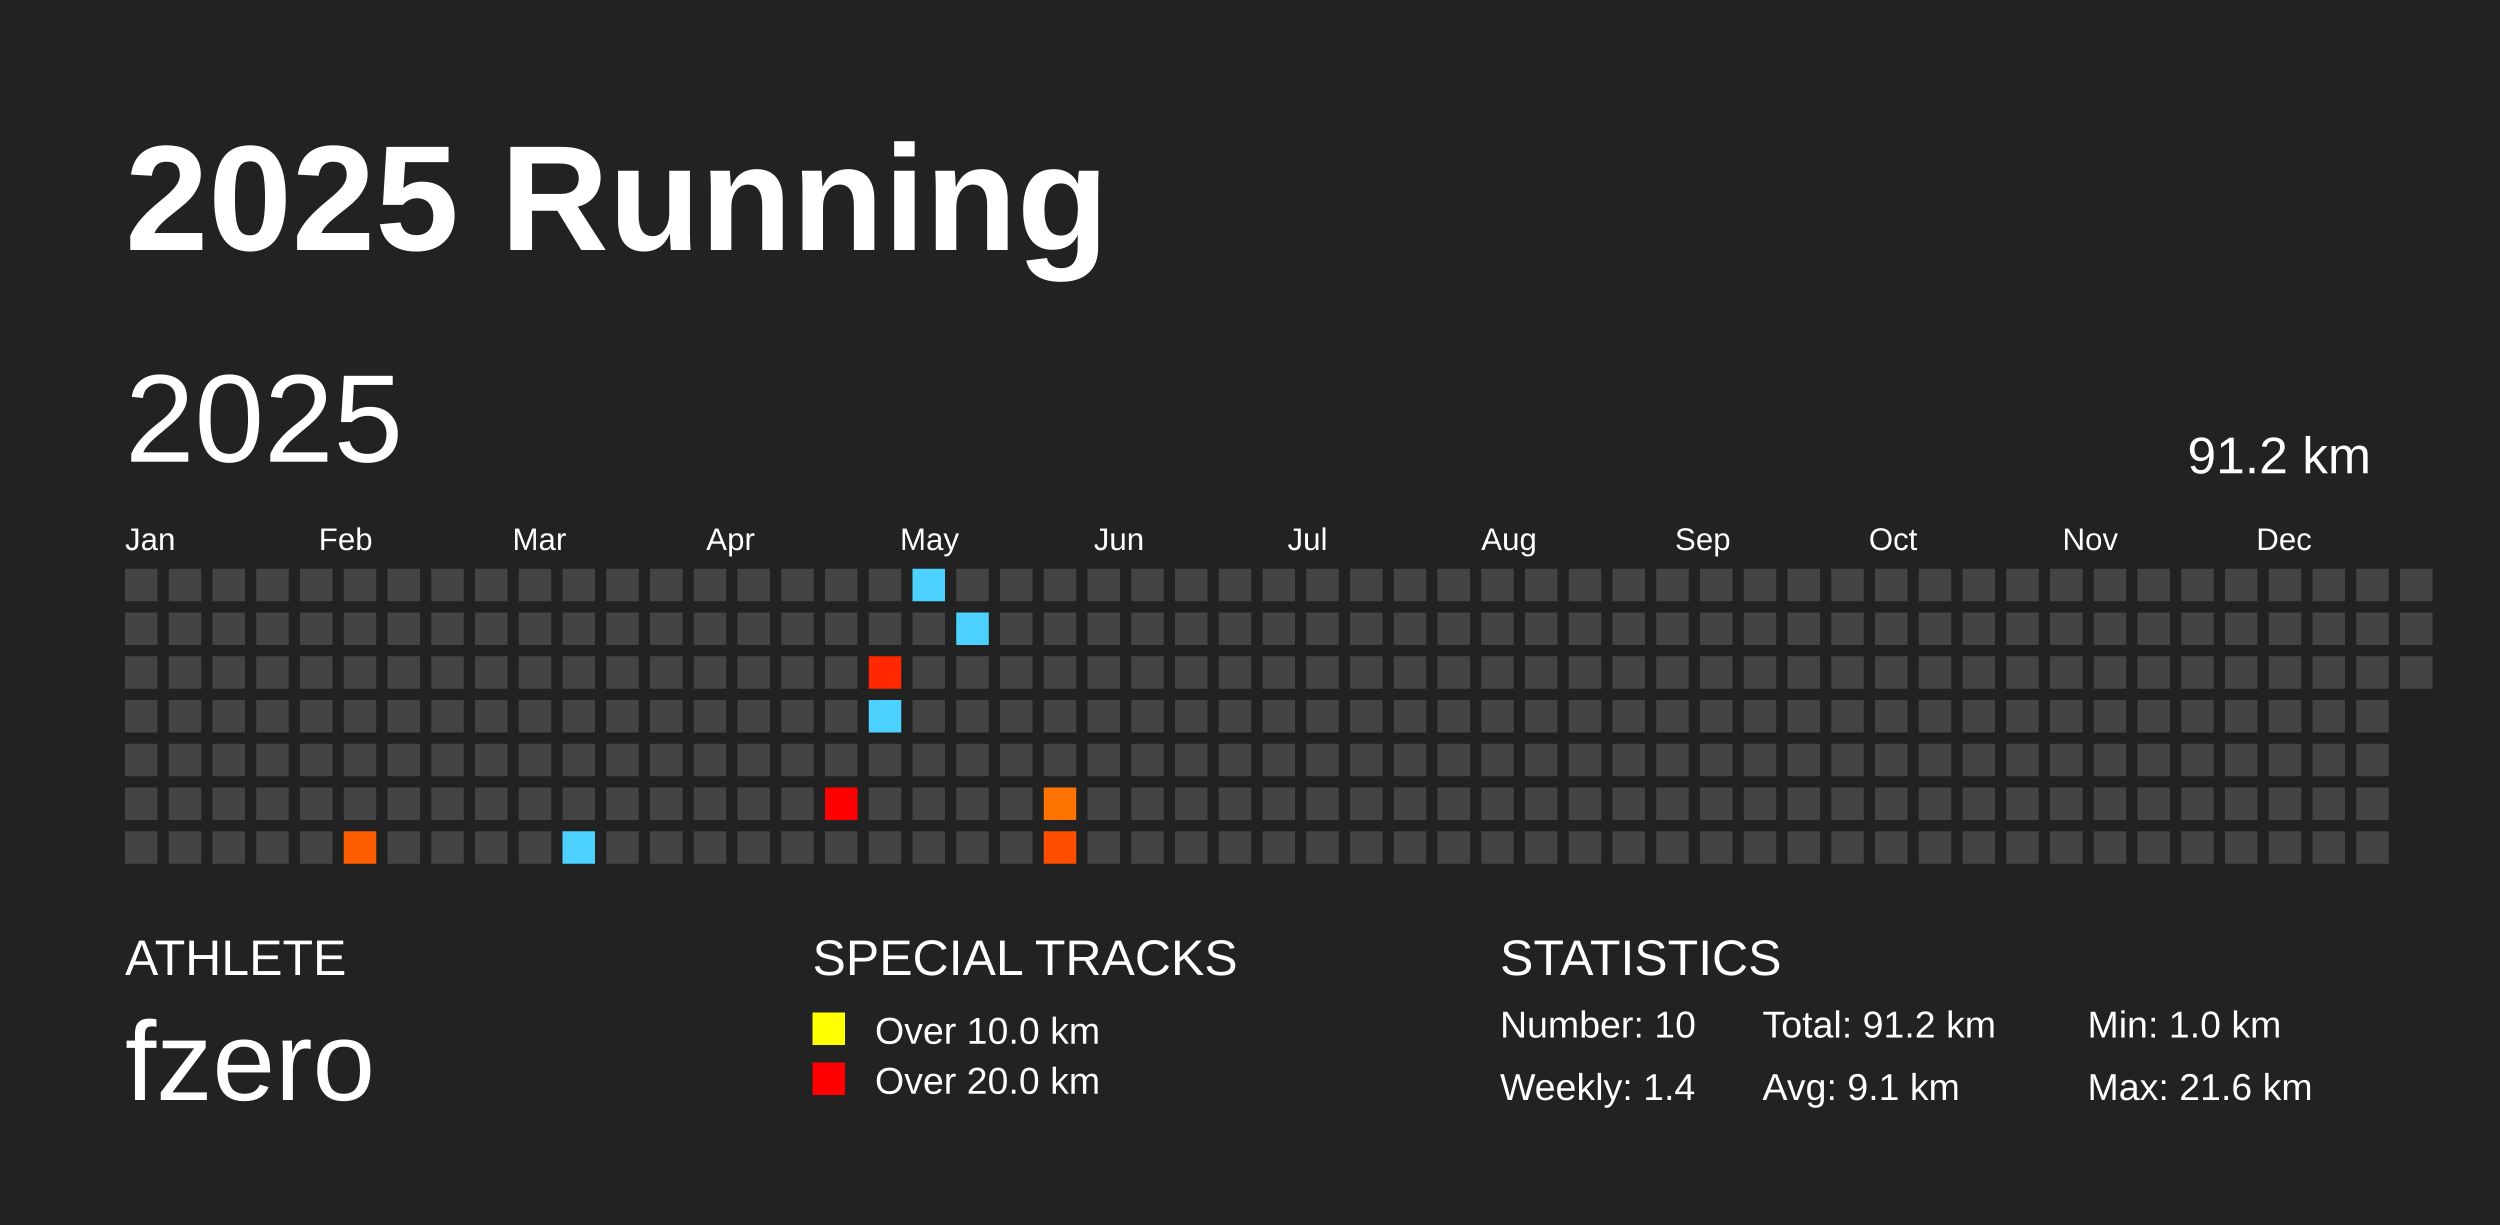
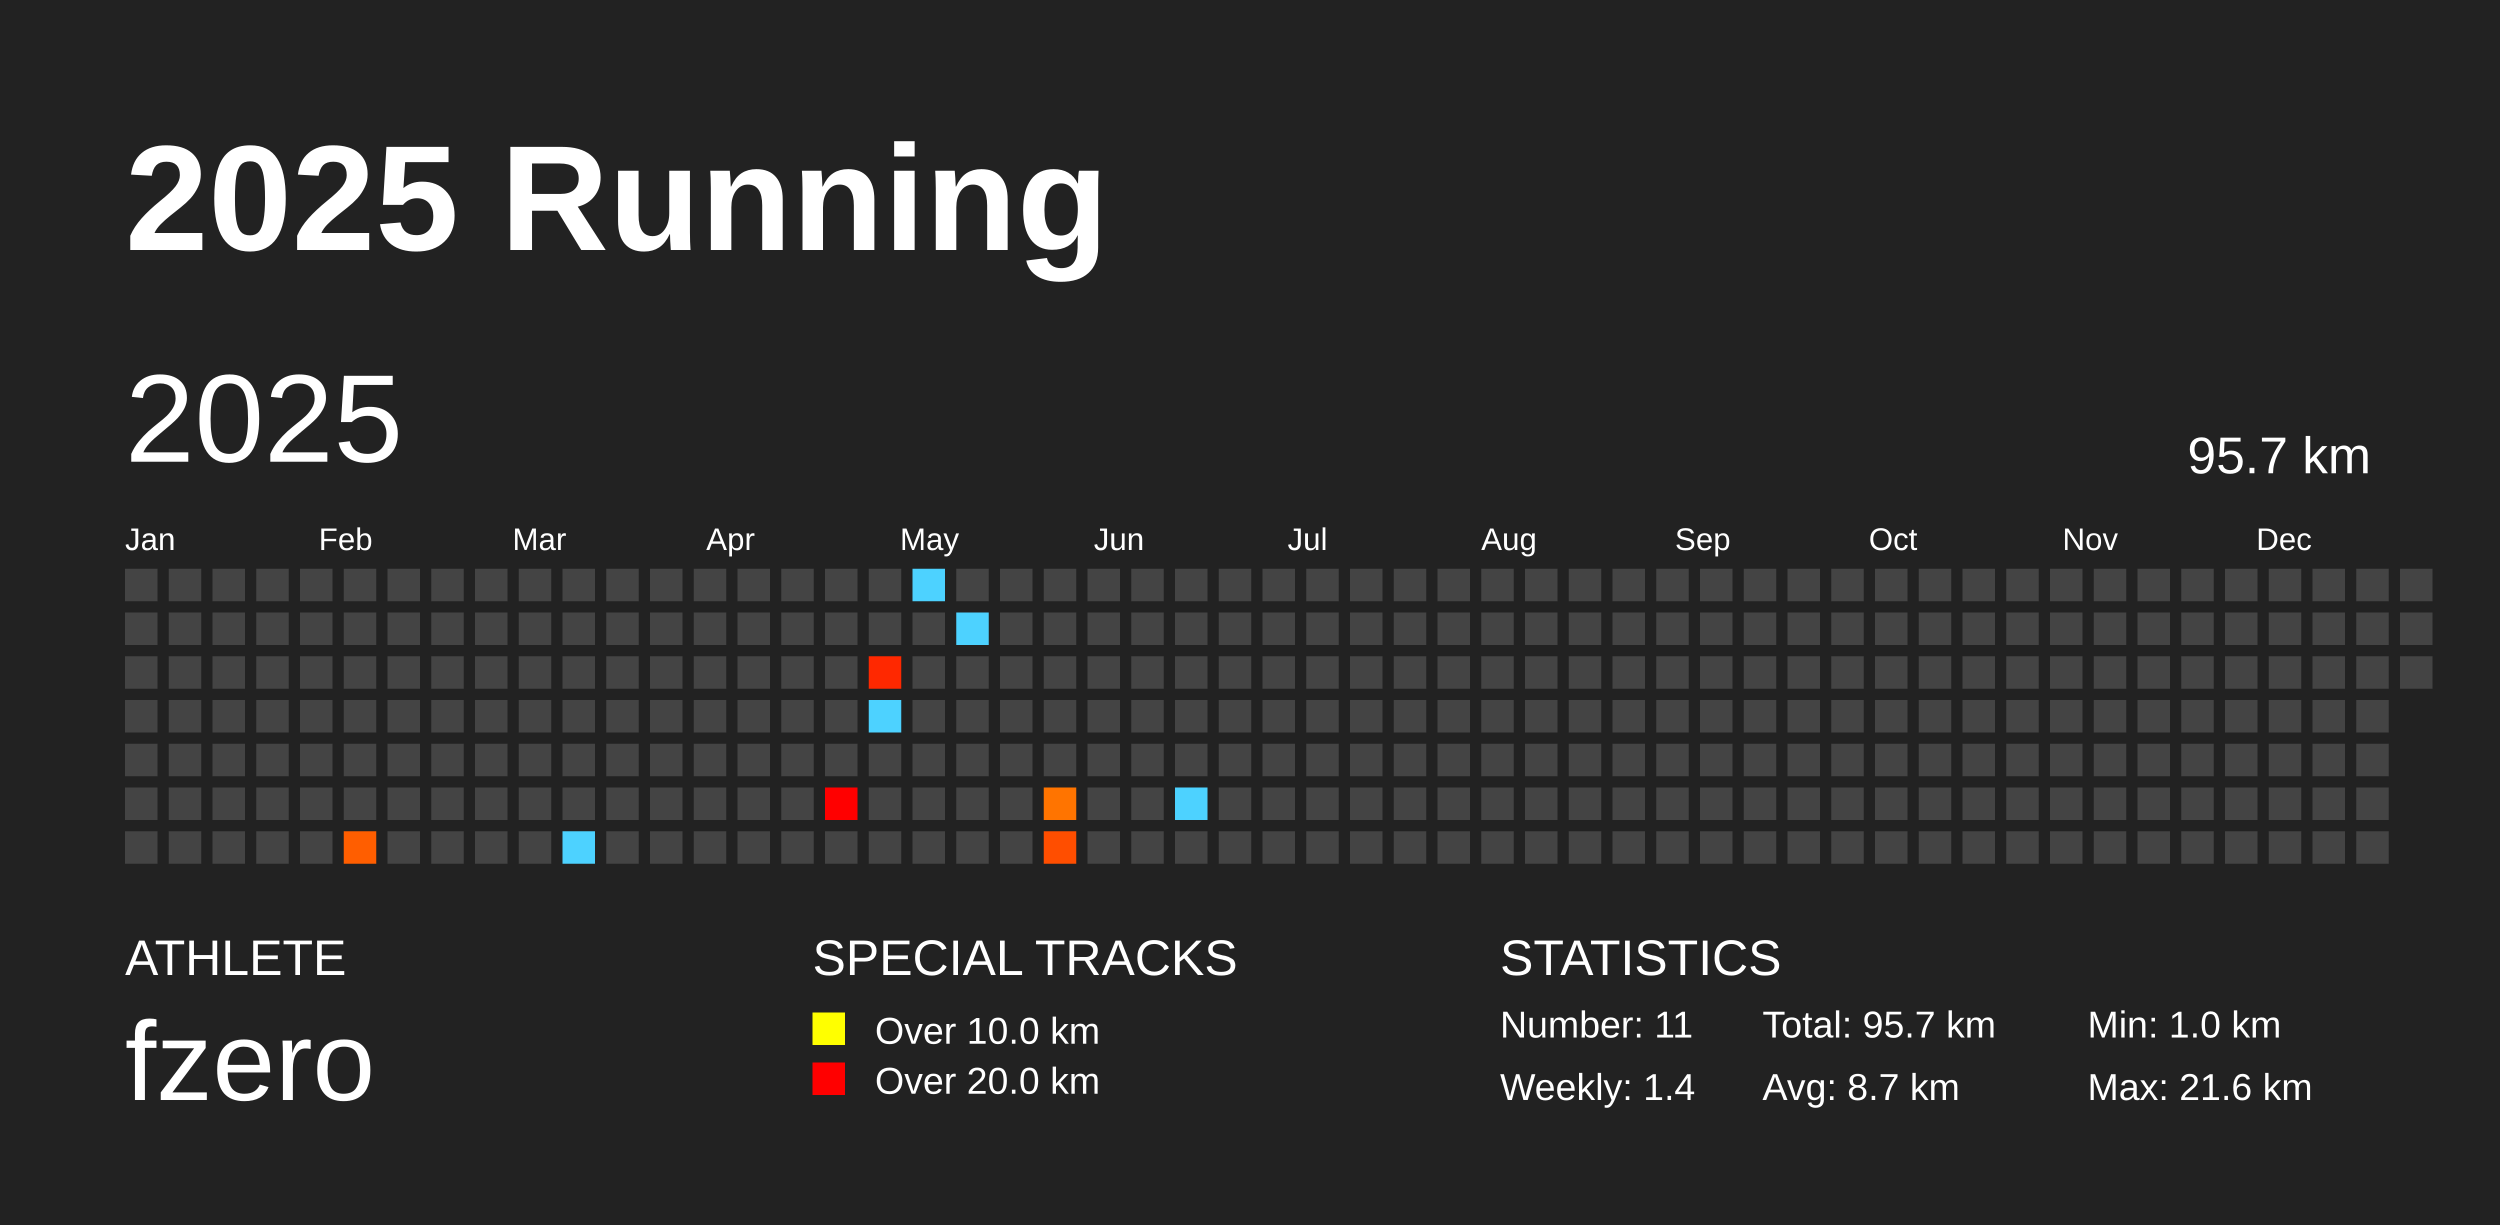
<svg xmlns="http://www.w3.org/2000/svg" baseProfile="full" height="98mm" version="1.1" viewBox="0,0,200,98" width="200mm">
  <defs />
  <rect fill="#222222" height="98" width="200" x="0" y="0" />
  <text fill="#FFFFFF" style="font-size:12px; font-family:Arial; font-weight:bold;" x="10" y="20">2025 Running</text>
  <text fill="#FFFFFF" style="font-size:4px; font-family:Arial" x="10" y="78">ATHLETE</text>
  <text fill="#FFFFFF" style="font-size:9px; font-family:Arial" x="10" y="88">fzero</text>
  <text fill="#FFFFFF" style="font-size:4px; font-family:Arial" x="65" y="78">SPECIAL TRACKS</text>
  <rect fill="yellow" height="2.6" width="2.6" x="65" y="81" />
  <text fill="#FFFFFF" style="font-size:3px; font-family:Arial" x="70" y="83.5">Over 10.0 km</text>
  <rect fill="red" height="2.6" width="2.6" x="65" y="85" />
  <text fill="#FFFFFF" style="font-size:3px; font-family:Arial" x="70" y="87.5">Over 20.0 km</text>
  <text fill="#FFFFFF" style="font-size:4px; font-family:Arial" x="120" y="78">STATISTICS</text>
-   <text fill="#FFFFFF" style="font-size:3px; font-family:Arial" x="120" y="83">Number: 10</text>
+   <text fill="#FFFFFF" style="font-size:3px; font-family:Arial" x="120" y="83">Number: 11</text>
  <text fill="#FFFFFF" style="font-size:3px; font-family:Arial" x="120" y="88">Weekly: 1.4</text>
-   <text fill="#FFFFFF" style="font-size:3px; font-family:Arial" x="141" y="83">Total: 91.2 km</text>
-   <text fill="#FFFFFF" style="font-size:3px; font-family:Arial" x="141" y="88">Avg: 9.1 km</text>
+   <text fill="#FFFFFF" style="font-size:3px; font-family:Arial" x="141" y="83">Total: 95.7 km</text>
+   <text fill="#FFFFFF" style="font-size:3px; font-family:Arial" x="141" y="88">Avg: 8.7 km</text>
  <text fill="#FFFFFF" style="font-size:3px; font-family:Arial" x="167" y="83">Min: 1.0 km</text>
  <text fill="#FFFFFF" style="font-size:3px; font-family:Arial" x="167" y="88">Max: 21.6 km</text>
  <text dominant-baseline="hanging" fill="#FFFFFF" style="font-size:10.0px; font-family:Arial;" x="10" y="30">2025</text>
-   <text dominant-baseline="hanging" fill="#FFFFFF" style="font-size:4.125px; font-family:Arial;" x="175" y="35">91.2 km</text>
+   <text dominant-baseline="hanging" fill="#FFFFFF" style="font-size:4.125px; font-family:Arial;" x="175" y="35">95.7 km</text>
  <text fill="#FFFFFF" style="font-size:2.5px; font-family:Arial" x="10.0" y="44">Jan</text>
  <text fill="#FFFFFF" style="font-size:2.5px; font-family:Arial" x="25.5" y="44">Feb</text>
  <text fill="#FFFFFF" style="font-size:2.5px; font-family:Arial" x="41.0" y="44">Mar</text>
  <text fill="#FFFFFF" style="font-size:2.5px; font-family:Arial" x="56.5" y="44">Apr</text>
  <text fill="#FFFFFF" style="font-size:2.5px; font-family:Arial" x="72.0" y="44">May</text>
  <text fill="#FFFFFF" style="font-size:2.5px; font-family:Arial" x="87.5" y="44">Jun</text>
  <text fill="#FFFFFF" style="font-size:2.5px; font-family:Arial" x="103.0" y="44">Jul</text>
  <text fill="#FFFFFF" style="font-size:2.5px; font-family:Arial" x="118.5" y="44">Aug</text>
  <text fill="#FFFFFF" style="font-size:2.5px; font-family:Arial" x="134.0" y="44">Sep</text>
  <text fill="#FFFFFF" style="font-size:2.5px; font-family:Arial" x="149.5" y="44">Oct</text>
  <text fill="#FFFFFF" style="font-size:2.5px; font-family:Arial" x="165.0" y="44">Nov</text>
  <text fill="#FFFFFF" style="font-size:2.5px; font-family:Arial" x="180.5" y="44">Dec</text>
  <rect fill="#444444" height="2.6" width="2.6" x="10.0" y="45.5" />
  <rect fill="#444444" height="2.6" width="2.6" x="10.0" y="49.0" />
  <rect fill="#444444" height="2.6" width="2.6" x="10.0" y="52.5" />
  <rect fill="#444444" height="2.6" width="2.6" x="10.0" y="56.0" />
  <rect fill="#444444" height="2.6" width="2.6" x="10.0" y="59.5" />
  <rect fill="#444444" height="2.6" width="2.6" x="10.0" y="63.0" />
  <rect fill="#444444" height="2.6" width="2.6" x="10.0" y="66.5" />
  <rect fill="#444444" height="2.6" width="2.6" x="13.5" y="45.5" />
  <rect fill="#444444" height="2.6" width="2.6" x="13.5" y="49.0" />
  <rect fill="#444444" height="2.6" width="2.6" x="13.5" y="52.5" />
  <rect fill="#444444" height="2.6" width="2.6" x="13.5" y="56.0" />
  <rect fill="#444444" height="2.6" width="2.6" x="13.5" y="59.5" />
  <rect fill="#444444" height="2.6" width="2.6" x="13.5" y="63.0" />
  <rect fill="#444444" height="2.6" width="2.6" x="13.5" y="66.5" />
  <rect fill="#444444" height="2.6" width="2.6" x="17.0" y="45.5" />
  <rect fill="#444444" height="2.6" width="2.6" x="17.0" y="49.0" />
  <rect fill="#444444" height="2.6" width="2.6" x="17.0" y="52.5" />
  <rect fill="#444444" height="2.6" width="2.6" x="17.0" y="56.0" />
  <rect fill="#444444" height="2.6" width="2.6" x="17.0" y="59.5" />
  <rect fill="#444444" height="2.6" width="2.6" x="17.0" y="63.0" />
  <rect fill="#444444" height="2.6" width="2.6" x="17.0" y="66.5" />
  <rect fill="#444444" height="2.6" width="2.6" x="20.5" y="45.5" />
  <rect fill="#444444" height="2.6" width="2.6" x="20.5" y="49.0" />
  <rect fill="#444444" height="2.6" width="2.6" x="20.5" y="52.5" />
  <rect fill="#444444" height="2.6" width="2.6" x="20.5" y="56.0" />
  <rect fill="#444444" height="2.6" width="2.6" x="20.5" y="59.5" />
  <rect fill="#444444" height="2.6" width="2.6" x="20.5" y="63.0" />
  <rect fill="#444444" height="2.6" width="2.6" x="20.5" y="66.5" />
  <rect fill="#444444" height="2.6" width="2.6" x="24.0" y="45.5" />
  <rect fill="#444444" height="2.6" width="2.6" x="24.0" y="49.0" />
  <rect fill="#444444" height="2.6" width="2.6" x="24.0" y="52.5" />
  <rect fill="#444444" height="2.6" width="2.6" x="24.0" y="56.0" />
  <rect fill="#444444" height="2.6" width="2.6" x="24.0" y="59.5" />
  <rect fill="#444444" height="2.6" width="2.6" x="24.0" y="63.0" />
  <rect fill="#444444" height="2.6" width="2.6" x="24.0" y="66.5" />
  <rect fill="#444444" height="2.6" width="2.6" x="27.5" y="45.5" />
  <rect fill="#444444" height="2.6" width="2.6" x="27.5" y="49.0" />
  <rect fill="#444444" height="2.6" width="2.6" x="27.5" y="52.5" />
  <rect fill="#444444" height="2.6" width="2.6" x="27.5" y="56.0" />
  <rect fill="#444444" height="2.6" width="2.6" x="27.5" y="59.5" />
  <rect fill="#444444" height="2.6" width="2.6" x="27.5" y="63.0" />
  <rect fill="#ff5e00" height="2.6" width="2.6" x="27.5" y="66.5" />
  <rect fill="#444444" height="2.6" width="2.6" x="31.0" y="45.5" />
  <rect fill="#444444" height="2.6" width="2.6" x="31.0" y="49.0" />
  <rect fill="#444444" height="2.6" width="2.6" x="31.0" y="52.5" />
  <rect fill="#444444" height="2.6" width="2.6" x="31.0" y="56.0" />
  <rect fill="#444444" height="2.6" width="2.6" x="31.0" y="59.5" />
  <rect fill="#444444" height="2.6" width="2.6" x="31.0" y="63.0" />
  <rect fill="#444444" height="2.6" width="2.6" x="31.0" y="66.5" />
  <rect fill="#444444" height="2.6" width="2.6" x="34.5" y="45.5" />
  <rect fill="#444444" height="2.6" width="2.6" x="34.5" y="49.0" />
  <rect fill="#444444" height="2.6" width="2.6" x="34.5" y="52.5" />
  <rect fill="#444444" height="2.6" width="2.6" x="34.5" y="56.0" />
  <rect fill="#444444" height="2.6" width="2.6" x="34.5" y="59.5" />
  <rect fill="#444444" height="2.6" width="2.6" x="34.5" y="63.0" />
  <rect fill="#444444" height="2.6" width="2.6" x="34.5" y="66.5" />
  <rect fill="#444444" height="2.6" width="2.6" x="38.0" y="45.5" />
  <rect fill="#444444" height="2.6" width="2.6" x="38.0" y="49.0" />
  <rect fill="#444444" height="2.6" width="2.6" x="38.0" y="52.5" />
  <rect fill="#444444" height="2.6" width="2.6" x="38.0" y="56.0" />
  <rect fill="#444444" height="2.6" width="2.6" x="38.0" y="59.5" />
  <rect fill="#444444" height="2.6" width="2.6" x="38.0" y="63.0" />
  <rect fill="#444444" height="2.6" width="2.6" x="38.0" y="66.5" />
  <rect fill="#444444" height="2.6" width="2.6" x="41.5" y="45.5" />
  <rect fill="#444444" height="2.6" width="2.6" x="41.5" y="49.0" />
  <rect fill="#444444" height="2.6" width="2.6" x="41.5" y="52.5" />
  <rect fill="#444444" height="2.6" width="2.6" x="41.5" y="56.0" />
  <rect fill="#444444" height="2.6" width="2.6" x="41.5" y="59.5" />
  <rect fill="#444444" height="2.6" width="2.6" x="41.5" y="63.0" />
  <rect fill="#444444" height="2.6" width="2.6" x="41.5" y="66.5" />
  <rect fill="#444444" height="2.6" width="2.6" x="45.0" y="45.5" />
  <rect fill="#444444" height="2.6" width="2.6" x="45.0" y="49.0" />
  <rect fill="#444444" height="2.6" width="2.6" x="45.0" y="52.5" />
  <rect fill="#444444" height="2.6" width="2.6" x="45.0" y="56.0" />
  <rect fill="#444444" height="2.6" width="2.6" x="45.0" y="59.5" />
  <rect fill="#444444" height="2.6" width="2.6" x="45.0" y="63.0" />
  <rect fill="#4dd2ff" height="2.6" width="2.6" x="45.0" y="66.5" />
  <rect fill="#444444" height="2.6" width="2.6" x="48.5" y="45.5" />
  <rect fill="#444444" height="2.6" width="2.6" x="48.5" y="49.0" />
  <rect fill="#444444" height="2.6" width="2.6" x="48.5" y="52.5" />
  <rect fill="#444444" height="2.6" width="2.6" x="48.5" y="56.0" />
  <rect fill="#444444" height="2.6" width="2.6" x="48.5" y="59.5" />
  <rect fill="#444444" height="2.6" width="2.6" x="48.5" y="63.0" />
  <rect fill="#444444" height="2.6" width="2.6" x="48.5" y="66.5" />
  <rect fill="#444444" height="2.6" width="2.6" x="52.0" y="45.5" />
  <rect fill="#444444" height="2.6" width="2.6" x="52.0" y="49.0" />
  <rect fill="#444444" height="2.6" width="2.6" x="52.0" y="52.5" />
  <rect fill="#444444" height="2.6" width="2.6" x="52.0" y="56.0" />
  <rect fill="#444444" height="2.6" width="2.6" x="52.0" y="59.5" />
  <rect fill="#444444" height="2.6" width="2.6" x="52.0" y="63.0" />
  <rect fill="#444444" height="2.6" width="2.6" x="52.0" y="66.5" />
  <rect fill="#444444" height="2.6" width="2.6" x="55.5" y="45.5" />
  <rect fill="#444444" height="2.6" width="2.6" x="55.5" y="49.0" />
  <rect fill="#444444" height="2.6" width="2.6" x="55.5" y="52.5" />
  <rect fill="#444444" height="2.6" width="2.6" x="55.5" y="56.0" />
  <rect fill="#444444" height="2.6" width="2.6" x="55.5" y="59.5" />
  <rect fill="#444444" height="2.6" width="2.6" x="55.5" y="63.0" />
  <rect fill="#444444" height="2.6" width="2.6" x="55.5" y="66.5" />
  <rect fill="#444444" height="2.6" width="2.6" x="59.0" y="45.5" />
  <rect fill="#444444" height="2.6" width="2.6" x="59.0" y="49.0" />
  <rect fill="#444444" height="2.6" width="2.6" x="59.0" y="52.5" />
  <rect fill="#444444" height="2.6" width="2.6" x="59.0" y="56.0" />
  <rect fill="#444444" height="2.6" width="2.6" x="59.0" y="59.5" />
  <rect fill="#444444" height="2.6" width="2.6" x="59.0" y="63.0" />
  <rect fill="#444444" height="2.6" width="2.6" x="59.0" y="66.5" />
  <rect fill="#444444" height="2.6" width="2.6" x="62.5" y="45.5" />
  <rect fill="#444444" height="2.6" width="2.6" x="62.5" y="49.0" />
  <rect fill="#444444" height="2.6" width="2.6" x="62.5" y="52.5" />
  <rect fill="#444444" height="2.6" width="2.6" x="62.5" y="56.0" />
  <rect fill="#444444" height="2.6" width="2.6" x="62.5" y="59.5" />
  <rect fill="#444444" height="2.6" width="2.6" x="62.5" y="63.0" />
  <rect fill="#444444" height="2.6" width="2.6" x="62.5" y="66.5" />
  <rect fill="#444444" height="2.6" width="2.6" x="66.0" y="45.5" />
  <rect fill="#444444" height="2.6" width="2.6" x="66.0" y="49.0" />
  <rect fill="#444444" height="2.6" width="2.6" x="66.0" y="52.5" />
  <rect fill="#444444" height="2.6" width="2.6" x="66.0" y="56.0" />
  <rect fill="#444444" height="2.6" width="2.6" x="66.0" y="59.5" />
  <rect fill="red" height="2.6" width="2.6" x="66.0" y="63.0" />
  <rect fill="#444444" height="2.6" width="2.6" x="66.0" y="66.5" />
  <rect fill="#444444" height="2.6" width="2.6" x="69.5" y="45.5" />
  <rect fill="#444444" height="2.6" width="2.6" x="69.5" y="49.0" />
  <rect fill="#ff2800" height="2.6" width="2.6" x="69.5" y="52.5" />
  <rect fill="#4dd2ff" height="2.6" width="2.6" x="69.5" y="56.0" />
  <rect fill="#444444" height="2.6" width="2.6" x="69.5" y="59.5" />
  <rect fill="#444444" height="2.6" width="2.6" x="69.5" y="63.0" />
  <rect fill="#444444" height="2.6" width="2.6" x="69.5" y="66.5" />
  <rect fill="#4dd2ff" height="2.6" width="2.6" x="73.0" y="45.5" />
  <rect fill="#444444" height="2.6" width="2.6" x="73.0" y="49.0" />
  <rect fill="#444444" height="2.6" width="2.6" x="73.0" y="52.5" />
  <rect fill="#444444" height="2.6" width="2.6" x="73.0" y="56.0" />
  <rect fill="#444444" height="2.6" width="2.6" x="73.0" y="59.5" />
  <rect fill="#444444" height="2.6" width="2.6" x="73.0" y="63.0" />
  <rect fill="#444444" height="2.6" width="2.6" x="73.0" y="66.5" />
  <rect fill="#444444" height="2.6" width="2.6" x="76.5" y="45.5" />
  <rect fill="#4dd2ff" height="2.6" width="2.6" x="76.5" y="49.0" />
  <rect fill="#444444" height="2.6" width="2.6" x="76.5" y="52.5" />
  <rect fill="#444444" height="2.6" width="2.6" x="76.5" y="56.0" />
  <rect fill="#444444" height="2.6" width="2.6" x="76.5" y="59.5" />
  <rect fill="#444444" height="2.6" width="2.6" x="76.5" y="63.0" />
  <rect fill="#444444" height="2.6" width="2.6" x="76.5" y="66.5" />
  <rect fill="#444444" height="2.6" width="2.6" x="80.0" y="45.5" />
  <rect fill="#444444" height="2.6" width="2.6" x="80.0" y="49.0" />
  <rect fill="#444444" height="2.6" width="2.6" x="80.0" y="52.5" />
  <rect fill="#444444" height="2.6" width="2.6" x="80.0" y="56.0" />
  <rect fill="#444444" height="2.6" width="2.6" x="80.0" y="59.5" />
  <rect fill="#444444" height="2.6" width="2.6" x="80.0" y="63.0" />
  <rect fill="#444444" height="2.6" width="2.6" x="80.0" y="66.5" />
  <rect fill="#444444" height="2.6" width="2.6" x="83.5" y="45.5" />
  <rect fill="#444444" height="2.6" width="2.6" x="83.5" y="49.0" />
  <rect fill="#444444" height="2.6" width="2.6" x="83.5" y="52.5" />
  <rect fill="#444444" height="2.6" width="2.6" x="83.5" y="56.0" />
  <rect fill="#444444" height="2.6" width="2.6" x="83.5" y="59.5" />
  <rect fill="#ff7400" height="2.6" width="2.6" x="83.5" y="63.0" />
  <rect fill="#ff4e00" height="2.6" width="2.6" x="83.5" y="66.5" />
  <rect fill="#444444" height="2.6" width="2.6" x="87.0" y="45.5" />
  <rect fill="#444444" height="2.6" width="2.6" x="87.0" y="49.0" />
  <rect fill="#444444" height="2.6" width="2.6" x="87.0" y="52.5" />
  <rect fill="#444444" height="2.6" width="2.6" x="87.0" y="56.0" />
  <rect fill="#444444" height="2.6" width="2.6" x="87.0" y="59.5" />
  <rect fill="#444444" height="2.6" width="2.6" x="87.0" y="63.0" />
  <rect fill="#444444" height="2.6" width="2.6" x="87.0" y="66.5" />
  <rect fill="#444444" height="2.6" width="2.6" x="90.5" y="45.5" />
  <rect fill="#444444" height="2.6" width="2.6" x="90.5" y="49.0" />
  <rect fill="#444444" height="2.6" width="2.6" x="90.5" y="52.5" />
  <rect fill="#444444" height="2.6" width="2.6" x="90.5" y="56.0" />
  <rect fill="#444444" height="2.6" width="2.6" x="90.5" y="59.5" />
  <rect fill="#444444" height="2.6" width="2.6" x="90.5" y="63.0" />
  <rect fill="#444444" height="2.6" width="2.6" x="90.5" y="66.5" />
  <rect fill="#444444" height="2.6" width="2.6" x="94.0" y="45.5" />
  <rect fill="#444444" height="2.6" width="2.6" x="94.0" y="49.0" />
  <rect fill="#444444" height="2.6" width="2.6" x="94.0" y="52.5" />
  <rect fill="#444444" height="2.6" width="2.6" x="94.0" y="56.0" />
  <rect fill="#444444" height="2.6" width="2.6" x="94.0" y="59.5" />
-   <rect fill="#444444" height="2.6" width="2.6" x="94.0" y="63.0" />
+   <rect fill="#4dd2ff" height="2.6" width="2.6" x="94.0" y="63.0" />
  <rect fill="#444444" height="2.6" width="2.6" x="94.0" y="66.5" />
  <rect fill="#444444" height="2.6" width="2.6" x="97.5" y="45.5" />
  <rect fill="#444444" height="2.6" width="2.6" x="97.5" y="49.0" />
  <rect fill="#444444" height="2.6" width="2.6" x="97.5" y="52.5" />
  <rect fill="#444444" height="2.6" width="2.6" x="97.5" y="56.0" />
  <rect fill="#444444" height="2.6" width="2.6" x="97.5" y="59.5" />
  <rect fill="#444444" height="2.6" width="2.6" x="97.5" y="63.0" />
  <rect fill="#444444" height="2.6" width="2.6" x="97.5" y="66.5" />
  <rect fill="#444444" height="2.6" width="2.6" x="101.0" y="45.5" />
  <rect fill="#444444" height="2.6" width="2.6" x="101.0" y="49.0" />
  <rect fill="#444444" height="2.6" width="2.6" x="101.0" y="52.5" />
  <rect fill="#444444" height="2.6" width="2.6" x="101.0" y="56.0" />
  <rect fill="#444444" height="2.6" width="2.6" x="101.0" y="59.5" />
  <rect fill="#444444" height="2.6" width="2.6" x="101.0" y="63.0" />
  <rect fill="#444444" height="2.6" width="2.6" x="101.0" y="66.5" />
  <rect fill="#444444" height="2.6" width="2.6" x="104.5" y="45.5" />
  <rect fill="#444444" height="2.6" width="2.6" x="104.5" y="49.0" />
  <rect fill="#444444" height="2.6" width="2.6" x="104.5" y="52.5" />
  <rect fill="#444444" height="2.6" width="2.6" x="104.5" y="56.0" />
  <rect fill="#444444" height="2.6" width="2.6" x="104.5" y="59.5" />
  <rect fill="#444444" height="2.6" width="2.6" x="104.5" y="63.0" />
  <rect fill="#444444" height="2.6" width="2.6" x="104.5" y="66.5" />
  <rect fill="#444444" height="2.6" width="2.6" x="108.0" y="45.5" />
  <rect fill="#444444" height="2.6" width="2.6" x="108.0" y="49.0" />
  <rect fill="#444444" height="2.6" width="2.6" x="108.0" y="52.5" />
  <rect fill="#444444" height="2.6" width="2.6" x="108.0" y="56.0" />
  <rect fill="#444444" height="2.6" width="2.6" x="108.0" y="59.5" />
  <rect fill="#444444" height="2.6" width="2.6" x="108.0" y="63.0" />
  <rect fill="#444444" height="2.6" width="2.6" x="108.0" y="66.5" />
  <rect fill="#444444" height="2.6" width="2.6" x="111.5" y="45.5" />
  <rect fill="#444444" height="2.6" width="2.6" x="111.5" y="49.0" />
  <rect fill="#444444" height="2.6" width="2.6" x="111.5" y="52.5" />
  <rect fill="#444444" height="2.6" width="2.6" x="111.5" y="56.0" />
  <rect fill="#444444" height="2.6" width="2.6" x="111.5" y="59.5" />
  <rect fill="#444444" height="2.6" width="2.6" x="111.5" y="63.0" />
  <rect fill="#444444" height="2.6" width="2.6" x="111.5" y="66.5" />
  <rect fill="#444444" height="2.6" width="2.6" x="115.0" y="45.5" />
  <rect fill="#444444" height="2.6" width="2.6" x="115.0" y="49.0" />
  <rect fill="#444444" height="2.6" width="2.6" x="115.0" y="52.5" />
  <rect fill="#444444" height="2.6" width="2.6" x="115.0" y="56.0" />
  <rect fill="#444444" height="2.6" width="2.6" x="115.0" y="59.5" />
  <rect fill="#444444" height="2.6" width="2.6" x="115.0" y="63.0" />
  <rect fill="#444444" height="2.6" width="2.6" x="115.0" y="66.5" />
  <rect fill="#444444" height="2.6" width="2.6" x="118.5" y="45.5" />
  <rect fill="#444444" height="2.6" width="2.6" x="118.5" y="49.0" />
  <rect fill="#444444" height="2.6" width="2.6" x="118.5" y="52.5" />
  <rect fill="#444444" height="2.6" width="2.6" x="118.5" y="56.0" />
  <rect fill="#444444" height="2.6" width="2.6" x="118.5" y="59.5" />
  <rect fill="#444444" height="2.6" width="2.6" x="118.5" y="63.0" />
  <rect fill="#444444" height="2.6" width="2.6" x="118.5" y="66.5" />
  <rect fill="#444444" height="2.6" width="2.6" x="122.0" y="45.5" />
  <rect fill="#444444" height="2.6" width="2.6" x="122.0" y="49.0" />
  <rect fill="#444444" height="2.6" width="2.6" x="122.0" y="52.5" />
  <rect fill="#444444" height="2.6" width="2.6" x="122.0" y="56.0" />
  <rect fill="#444444" height="2.6" width="2.6" x="122.0" y="59.5" />
  <rect fill="#444444" height="2.6" width="2.6" x="122.0" y="63.0" />
  <rect fill="#444444" height="2.6" width="2.6" x="122.0" y="66.5" />
  <rect fill="#444444" height="2.6" width="2.6" x="125.5" y="45.5" />
  <rect fill="#444444" height="2.6" width="2.6" x="125.5" y="49.0" />
  <rect fill="#444444" height="2.6" width="2.6" x="125.5" y="52.5" />
  <rect fill="#444444" height="2.6" width="2.6" x="125.5" y="56.0" />
  <rect fill="#444444" height="2.6" width="2.6" x="125.5" y="59.5" />
  <rect fill="#444444" height="2.6" width="2.6" x="125.5" y="63.0" />
  <rect fill="#444444" height="2.6" width="2.6" x="125.5" y="66.5" />
  <rect fill="#444444" height="2.6" width="2.6" x="129.0" y="45.5" />
  <rect fill="#444444" height="2.6" width="2.6" x="129.0" y="49.0" />
  <rect fill="#444444" height="2.6" width="2.6" x="129.0" y="52.5" />
  <rect fill="#444444" height="2.6" width="2.6" x="129.0" y="56.0" />
  <rect fill="#444444" height="2.6" width="2.6" x="129.0" y="59.5" />
  <rect fill="#444444" height="2.6" width="2.6" x="129.0" y="63.0" />
  <rect fill="#444444" height="2.6" width="2.6" x="129.0" y="66.5" />
  <rect fill="#444444" height="2.6" width="2.6" x="132.5" y="45.5" />
  <rect fill="#444444" height="2.6" width="2.6" x="132.5" y="49.0" />
  <rect fill="#444444" height="2.6" width="2.6" x="132.5" y="52.5" />
  <rect fill="#444444" height="2.6" width="2.6" x="132.5" y="56.0" />
  <rect fill="#444444" height="2.6" width="2.6" x="132.5" y="59.5" />
  <rect fill="#444444" height="2.6" width="2.6" x="132.5" y="63.0" />
  <rect fill="#444444" height="2.6" width="2.6" x="132.5" y="66.5" />
  <rect fill="#444444" height="2.6" width="2.6" x="136.0" y="45.5" />
  <rect fill="#444444" height="2.6" width="2.6" x="136.0" y="49.0" />
  <rect fill="#444444" height="2.6" width="2.6" x="136.0" y="52.5" />
  <rect fill="#444444" height="2.6" width="2.6" x="136.0" y="56.0" />
  <rect fill="#444444" height="2.6" width="2.6" x="136.0" y="59.5" />
  <rect fill="#444444" height="2.6" width="2.6" x="136.0" y="63.0" />
  <rect fill="#444444" height="2.6" width="2.6" x="136.0" y="66.5" />
  <rect fill="#444444" height="2.6" width="2.6" x="139.5" y="45.5" />
  <rect fill="#444444" height="2.6" width="2.6" x="139.5" y="49.0" />
  <rect fill="#444444" height="2.6" width="2.6" x="139.5" y="52.5" />
  <rect fill="#444444" height="2.6" width="2.6" x="139.5" y="56.0" />
  <rect fill="#444444" height="2.6" width="2.6" x="139.5" y="59.5" />
  <rect fill="#444444" height="2.6" width="2.6" x="139.5" y="63.0" />
  <rect fill="#444444" height="2.6" width="2.6" x="139.5" y="66.5" />
  <rect fill="#444444" height="2.6" width="2.6" x="143.0" y="45.5" />
  <rect fill="#444444" height="2.6" width="2.6" x="143.0" y="49.0" />
  <rect fill="#444444" height="2.6" width="2.6" x="143.0" y="52.5" />
  <rect fill="#444444" height="2.6" width="2.6" x="143.0" y="56.0" />
  <rect fill="#444444" height="2.6" width="2.6" x="143.0" y="59.5" />
  <rect fill="#444444" height="2.6" width="2.6" x="143.0" y="63.0" />
  <rect fill="#444444" height="2.6" width="2.6" x="143.0" y="66.5" />
  <rect fill="#444444" height="2.6" width="2.6" x="146.5" y="45.5" />
  <rect fill="#444444" height="2.6" width="2.6" x="146.5" y="49.0" />
  <rect fill="#444444" height="2.6" width="2.6" x="146.5" y="52.5" />
  <rect fill="#444444" height="2.6" width="2.6" x="146.5" y="56.0" />
  <rect fill="#444444" height="2.6" width="2.6" x="146.5" y="59.5" />
  <rect fill="#444444" height="2.6" width="2.6" x="146.5" y="63.0" />
  <rect fill="#444444" height="2.6" width="2.6" x="146.5" y="66.5" />
  <rect fill="#444444" height="2.6" width="2.6" x="150.0" y="45.5" />
  <rect fill="#444444" height="2.6" width="2.6" x="150.0" y="49.0" />
  <rect fill="#444444" height="2.6" width="2.6" x="150.0" y="52.5" />
  <rect fill="#444444" height="2.6" width="2.6" x="150.0" y="56.0" />
  <rect fill="#444444" height="2.6" width="2.6" x="150.0" y="59.5" />
  <rect fill="#444444" height="2.6" width="2.6" x="150.0" y="63.0" />
  <rect fill="#444444" height="2.6" width="2.6" x="150.0" y="66.5" />
  <rect fill="#444444" height="2.6" width="2.6" x="153.5" y="45.5" />
  <rect fill="#444444" height="2.6" width="2.6" x="153.5" y="49.0" />
  <rect fill="#444444" height="2.6" width="2.6" x="153.5" y="52.5" />
  <rect fill="#444444" height="2.6" width="2.6" x="153.5" y="56.0" />
  <rect fill="#444444" height="2.6" width="2.6" x="153.5" y="59.5" />
  <rect fill="#444444" height="2.6" width="2.6" x="153.5" y="63.0" />
  <rect fill="#444444" height="2.6" width="2.6" x="153.5" y="66.5" />
  <rect fill="#444444" height="2.6" width="2.6" x="157.0" y="45.5" />
  <rect fill="#444444" height="2.6" width="2.6" x="157.0" y="49.0" />
  <rect fill="#444444" height="2.6" width="2.6" x="157.0" y="52.5" />
  <rect fill="#444444" height="2.6" width="2.6" x="157.0" y="56.0" />
  <rect fill="#444444" height="2.6" width="2.6" x="157.0" y="59.5" />
  <rect fill="#444444" height="2.6" width="2.6" x="157.0" y="63.0" />
  <rect fill="#444444" height="2.6" width="2.6" x="157.0" y="66.5" />
  <rect fill="#444444" height="2.6" width="2.6" x="160.5" y="45.5" />
  <rect fill="#444444" height="2.6" width="2.6" x="160.5" y="49.0" />
  <rect fill="#444444" height="2.6" width="2.6" x="160.5" y="52.5" />
  <rect fill="#444444" height="2.6" width="2.6" x="160.5" y="56.0" />
  <rect fill="#444444" height="2.6" width="2.6" x="160.5" y="59.5" />
  <rect fill="#444444" height="2.6" width="2.6" x="160.5" y="63.0" />
  <rect fill="#444444" height="2.6" width="2.6" x="160.5" y="66.5" />
  <rect fill="#444444" height="2.6" width="2.6" x="164.0" y="45.5" />
  <rect fill="#444444" height="2.6" width="2.6" x="164.0" y="49.0" />
  <rect fill="#444444" height="2.6" width="2.6" x="164.0" y="52.5" />
  <rect fill="#444444" height="2.6" width="2.6" x="164.0" y="56.0" />
  <rect fill="#444444" height="2.6" width="2.6" x="164.0" y="59.5" />
  <rect fill="#444444" height="2.6" width="2.6" x="164.0" y="63.0" />
  <rect fill="#444444" height="2.6" width="2.6" x="164.0" y="66.5" />
  <rect fill="#444444" height="2.6" width="2.6" x="167.5" y="45.5" />
  <rect fill="#444444" height="2.6" width="2.6" x="167.5" y="49.0" />
  <rect fill="#444444" height="2.6" width="2.6" x="167.5" y="52.5" />
  <rect fill="#444444" height="2.6" width="2.6" x="167.5" y="56.0" />
  <rect fill="#444444" height="2.6" width="2.6" x="167.5" y="59.5" />
  <rect fill="#444444" height="2.6" width="2.6" x="167.5" y="63.0" />
  <rect fill="#444444" height="2.6" width="2.6" x="167.5" y="66.5" />
  <rect fill="#444444" height="2.6" width="2.6" x="171.0" y="45.5" />
  <rect fill="#444444" height="2.6" width="2.6" x="171.0" y="49.0" />
  <rect fill="#444444" height="2.6" width="2.6" x="171.0" y="52.5" />
  <rect fill="#444444" height="2.6" width="2.6" x="171.0" y="56.0" />
  <rect fill="#444444" height="2.6" width="2.6" x="171.0" y="59.5" />
  <rect fill="#444444" height="2.6" width="2.6" x="171.0" y="63.0" />
  <rect fill="#444444" height="2.6" width="2.6" x="171.0" y="66.5" />
  <rect fill="#444444" height="2.6" width="2.6" x="174.5" y="45.5" />
  <rect fill="#444444" height="2.6" width="2.6" x="174.5" y="49.0" />
  <rect fill="#444444" height="2.6" width="2.6" x="174.5" y="52.5" />
  <rect fill="#444444" height="2.6" width="2.6" x="174.5" y="56.0" />
  <rect fill="#444444" height="2.6" width="2.6" x="174.5" y="59.5" />
  <rect fill="#444444" height="2.6" width="2.6" x="174.5" y="63.0" />
  <rect fill="#444444" height="2.6" width="2.6" x="174.5" y="66.5" />
  <rect fill="#444444" height="2.6" width="2.6" x="178.0" y="45.5" />
  <rect fill="#444444" height="2.6" width="2.6" x="178.0" y="49.0" />
  <rect fill="#444444" height="2.6" width="2.6" x="178.0" y="52.5" />
  <rect fill="#444444" height="2.6" width="2.6" x="178.0" y="56.0" />
  <rect fill="#444444" height="2.6" width="2.6" x="178.0" y="59.5" />
  <rect fill="#444444" height="2.6" width="2.6" x="178.0" y="63.0" />
  <rect fill="#444444" height="2.6" width="2.6" x="178.0" y="66.5" />
  <rect fill="#444444" height="2.6" width="2.6" x="181.5" y="45.5" />
  <rect fill="#444444" height="2.6" width="2.6" x="181.5" y="49.0" />
  <rect fill="#444444" height="2.6" width="2.6" x="181.5" y="52.5" />
  <rect fill="#444444" height="2.6" width="2.6" x="181.5" y="56.0" />
  <rect fill="#444444" height="2.6" width="2.6" x="181.5" y="59.5" />
  <rect fill="#444444" height="2.6" width="2.6" x="181.5" y="63.0" />
  <rect fill="#444444" height="2.6" width="2.6" x="181.5" y="66.5" />
  <rect fill="#444444" height="2.6" width="2.6" x="185.0" y="45.5" />
  <rect fill="#444444" height="2.6" width="2.6" x="185.0" y="49.0" />
  <rect fill="#444444" height="2.6" width="2.6" x="185.0" y="52.5" />
  <rect fill="#444444" height="2.6" width="2.6" x="185.0" y="56.0" />
  <rect fill="#444444" height="2.6" width="2.6" x="185.0" y="59.5" />
  <rect fill="#444444" height="2.6" width="2.6" x="185.0" y="63.0" />
  <rect fill="#444444" height="2.6" width="2.6" x="185.0" y="66.5" />
  <rect fill="#444444" height="2.6" width="2.6" x="188.5" y="45.5" />
  <rect fill="#444444" height="2.6" width="2.6" x="188.5" y="49.0" />
  <rect fill="#444444" height="2.6" width="2.6" x="188.5" y="52.5" />
  <rect fill="#444444" height="2.6" width="2.6" x="188.5" y="56.0" />
  <rect fill="#444444" height="2.6" width="2.6" x="188.5" y="59.5" />
  <rect fill="#444444" height="2.6" width="2.6" x="188.5" y="63.0" />
  <rect fill="#444444" height="2.6" width="2.6" x="188.5" y="66.5" />
  <rect fill="#444444" height="2.6" width="2.6" x="192.0" y="45.5" />
  <rect fill="#444444" height="2.6" width="2.6" x="192.0" y="49.0" />
  <rect fill="#444444" height="2.6" width="2.6" x="192.0" y="52.5" />
</svg>
